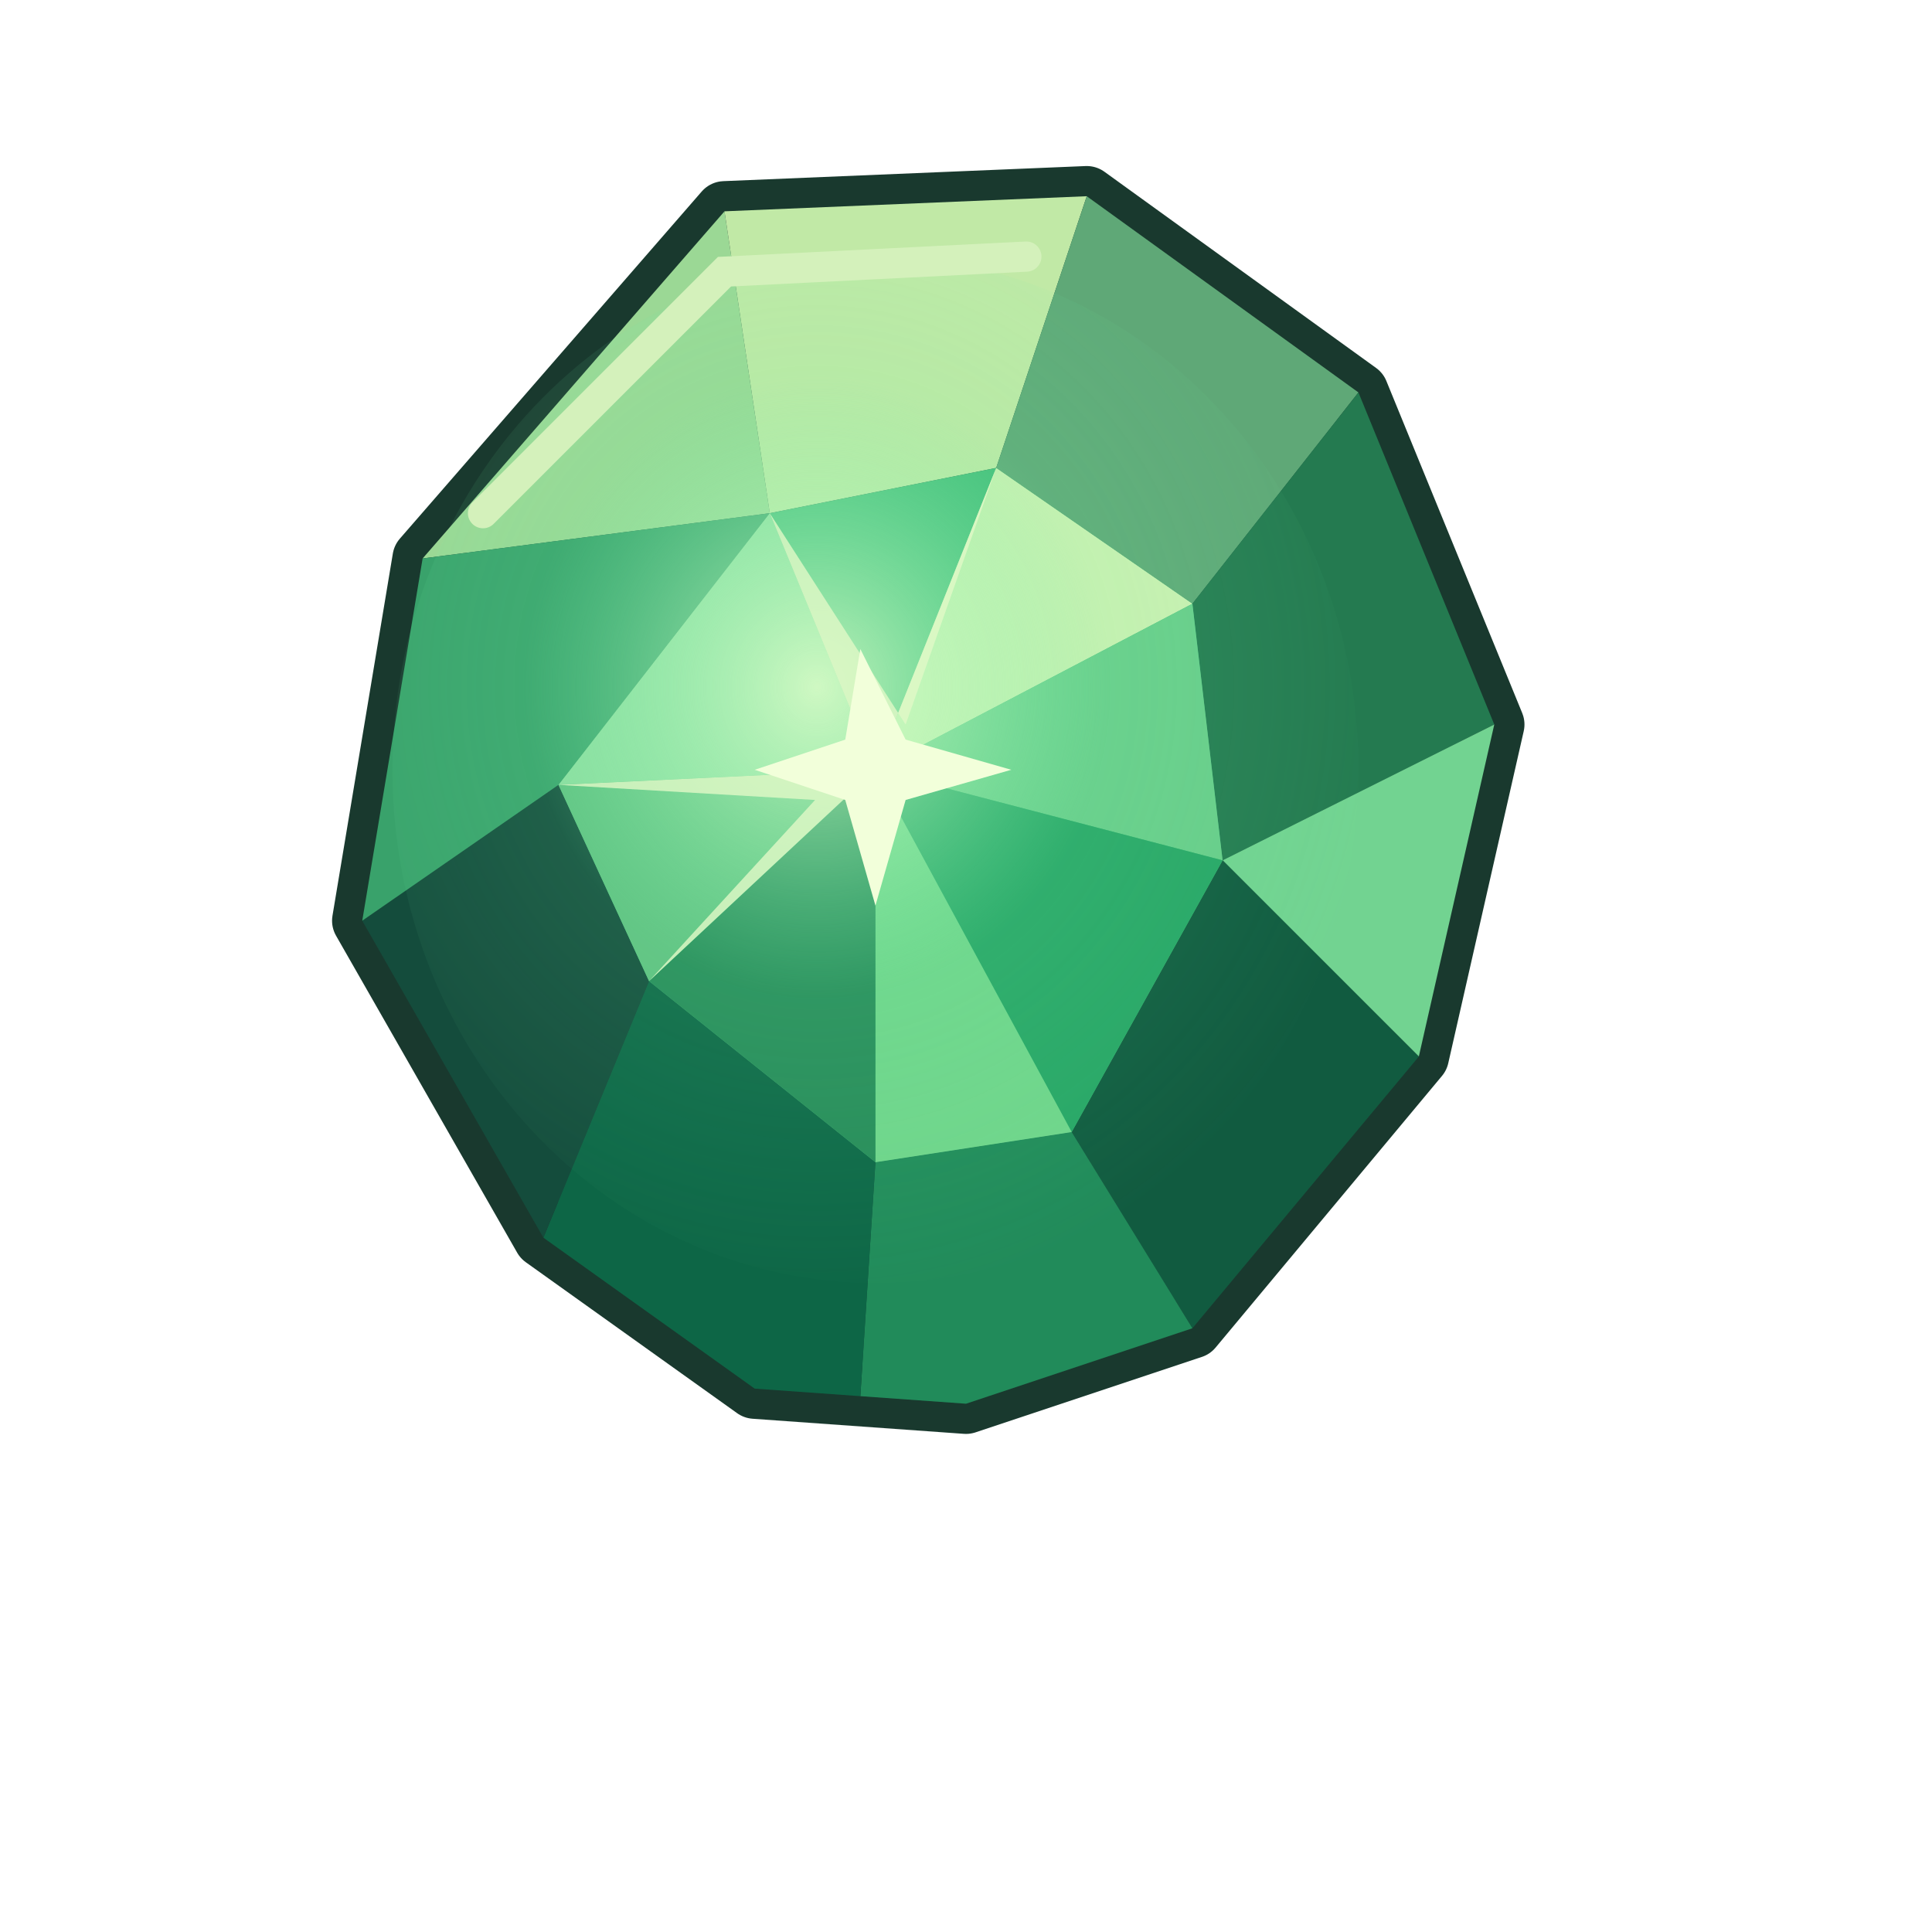
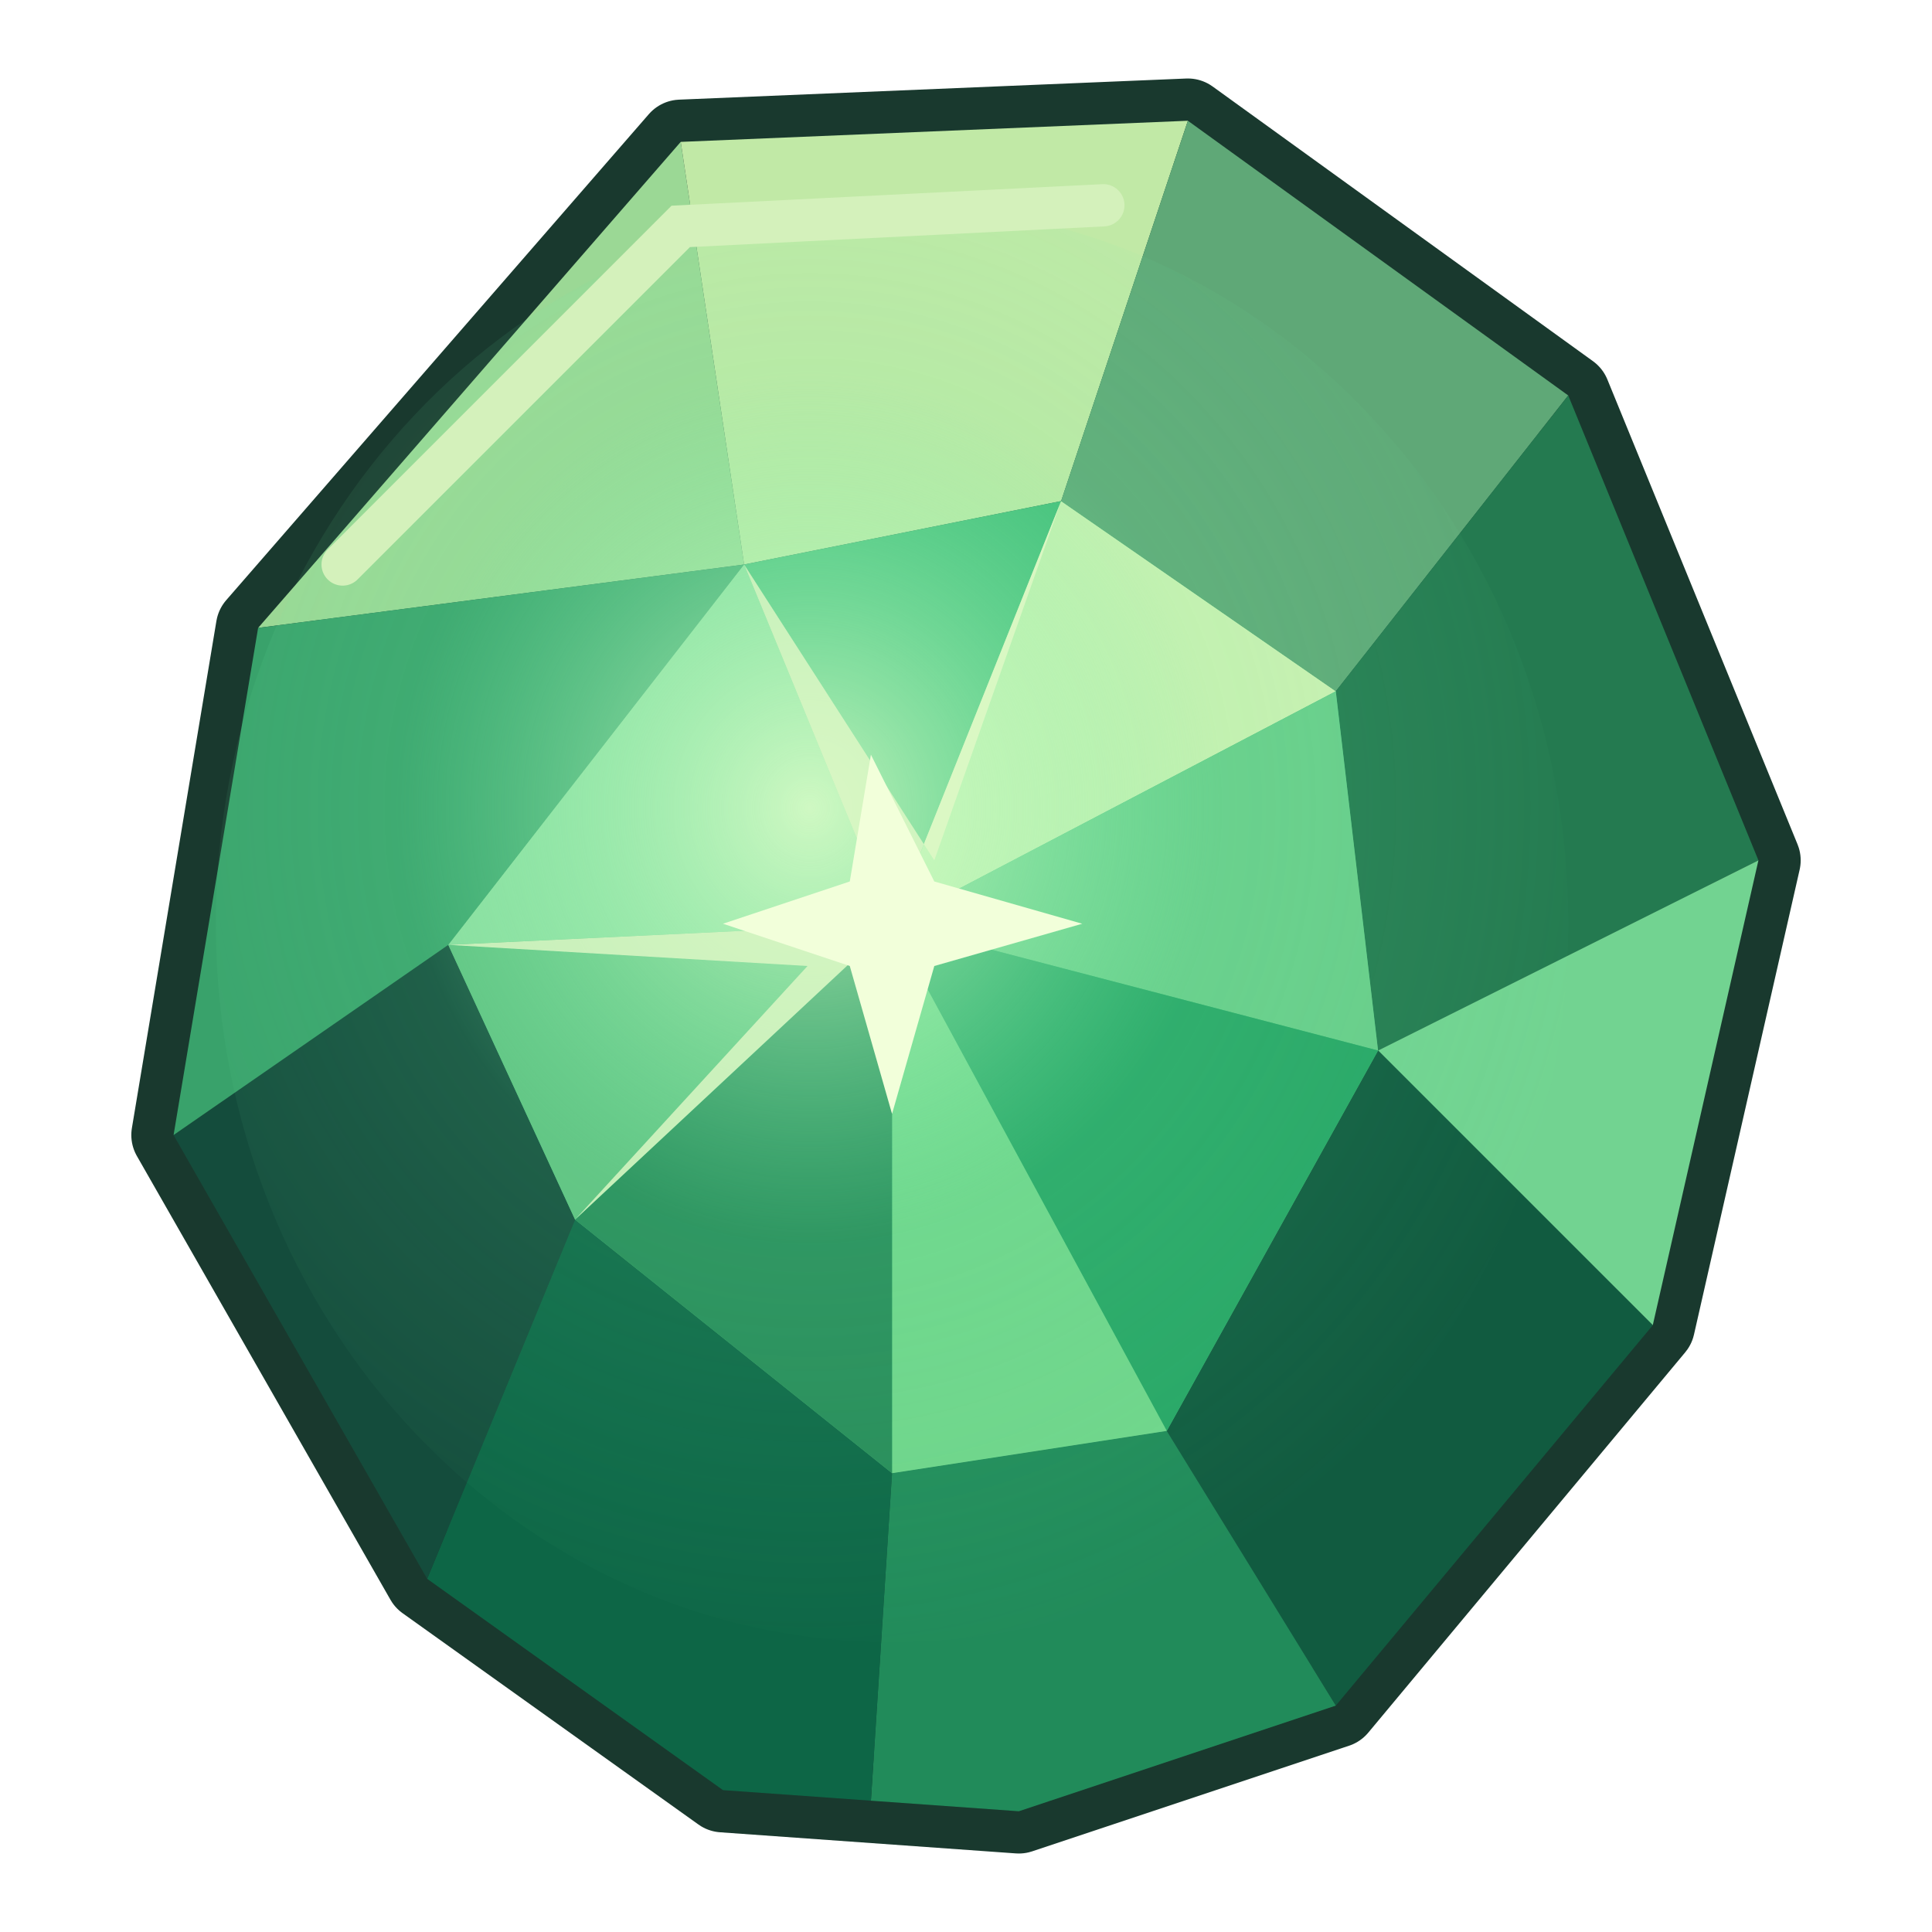
<svg xmlns="http://www.w3.org/2000/svg" width="128" height="128" viewBox="0 0 128 128">
  <defs>
    <radialGradient id="light" cx=".44" cy=".42" r=".6">
      <stop stop-color="#dfffcb" stop-opacity=".8" />
      <stop offset=".5" stop-color="#70efa6" stop-opacity=".12" />
      <stop offset="1" stop-color="#70efa6" stop-opacity="0" />
    </radialGradient>
  </defs>
-   <path d="M48 14 72 13 90 26 99 48 94 70 79 88 64 93 50 92 36 82 24 61 28 37Z" fill="#154d3b" stroke="#19392e" stroke-width="4" stroke-linejoin="round" />
-   <path d="M48 14 51 34 28 37Z" fill="#9bd895" />
-   <path d="m48 14 24-1-6 18-15 3Z" fill="#c1e9a6" />
-   <path d="m72 13 18 13-11 14-13-9Z" fill="#5fa877" />
-   <path d="m90 26 9 22-18 9-2-17Z" fill="#247a50" />
-   <path d="m99 48-5 22-13-13Z" fill="#72d391" />
-   <path d="m94 70-15 18-8-13 10-18Z" fill="#115b40" />
-   <path d="M79 88 64 93 57 92.5 58 77 71 75Z" fill="#218b5a" />
-   <path d="M57 92.5 50 92 36 82 43 65 58 77Z" fill="#0d6646" />
-   <path d="M36 82 24 61 37 52 43 65Z" fill="#144c3c" />
-   <path d="m24 61 4-24 23-3-14 18Z" fill="#39a26b" />
-   <path d="m51 34 15-3 13 9 2 17-10 18-13 2-15-12-6-13Z" fill="#42bc78" />
-   <path d="m51 34 7 17-21 1Z" fill="#8fdda0" />
-   <path d="m66 31-8 20 21-11Z" fill="#cdf1b2" />
-   <path d="m79 40-21 11 23 6Z" fill="#69cd8a" />
-   <path d="m81 57-23-6 13 24Z" fill="#28a666" />
-   <path d="m71 75-13-24 0 26Z" fill="#70d58b" />
-   <path d="m58 77 0-26-15 14Z" fill="#278b59" />
-   <path d="m43 65 15-14-21 1Z" fill="#61c181" />
-   <ellipse cx="58" cy="51" rx="32" ry="34" fill="url(#light)" />
-   <path d="m51 34 7 17 8-20-6 17ZM37 52l21-1-15 14 11-12Z" fill="#e1f9c7" opacity=".8" />
-   <path d="m57 43 3 6 7 2-7 2-2 7-2-7-6-2 6-2Z" fill="#f2ffda" />
-   <path d="m32 34 16-16 20-1" fill="none" stroke="#d4f1bb" stroke-width="2" stroke-linecap="round" />
+   <g transform="translate(-22.1 -10.2) scale(1.4)">
+     <path d="M48 14 72 13 90 26 99 48 94 70 79 88 64 93 50 92 36 82 24 61 28 37Z" fill="#154d3b" stroke="#19392e" stroke-width="4" stroke-linejoin="round" />
+     <path d="M48 14 51 34 28 37Z" fill="#9bd895" />
+     <path d="m48 14 24-1-6 18-15 3Z" fill="#c1e9a6" />
+     <path d="m72 13 18 13-11 14-13-9Z" fill="#5fa877" />
+     <path d="m90 26 9 22-18 9-2-17Z" fill="#247a50" />
+     <path d="m99 48-5 22-13-13Z" fill="#72d391" />
+     <path d="m94 70-15 18-8-13 10-18Z" fill="#115b40" />
+     <path d="M79 88 64 93 57 92.5 58 77 71 75Z" fill="#218b5a" />
+     <path d="M57 92.5 50 92 36 82 43 65 58 77Z" fill="#0d6646" />
+     <path d="M36 82 24 61 37 52 43 65Z" fill="#144c3c" />
+     <path d="m24 61 4-24 23-3-14 18Z" fill="#39a26b" />
+     <path d="m51 34 15-3 13 9 2 17-10 18-13 2-15-12-6-13Z" fill="#42bc78" />
+     <path d="m51 34 7 17-21 1Z" fill="#8fdda0" />
+     <path d="m66 31-8 20 21-11Z" fill="#cdf1b2" />
+     <path d="m79 40-21 11 23 6Z" fill="#69cd8a" />
+     <path d="m81 57-23-6 13 24Z" fill="#28a666" />
+     <path d="m71 75-13-24 0 26Z" fill="#70d58b" />
+     <path d="m58 77 0-26-15 14Z" fill="#278b59" />
+     <path d="m43 65 15-14-21 1Z" fill="#61c181" />
+     <ellipse cx="58" cy="51" rx="32" ry="34" fill="url(#light)" />
+     <path d="m51 34 7 17 8-20-6 17ZM37 52l21-1-15 14 11-12Z" fill="#e1f9c7" opacity=".8" />
+     <path d="m57 43 3 6 7 2-7 2-2 7-2-7-6-2 6-2Z" fill="#f2ffda" />
+     <path d="m32 34 16-16 20-1" fill="none" stroke="#d4f1bb" stroke-width="2" stroke-linecap="round" />
+   </g>
</svg>
